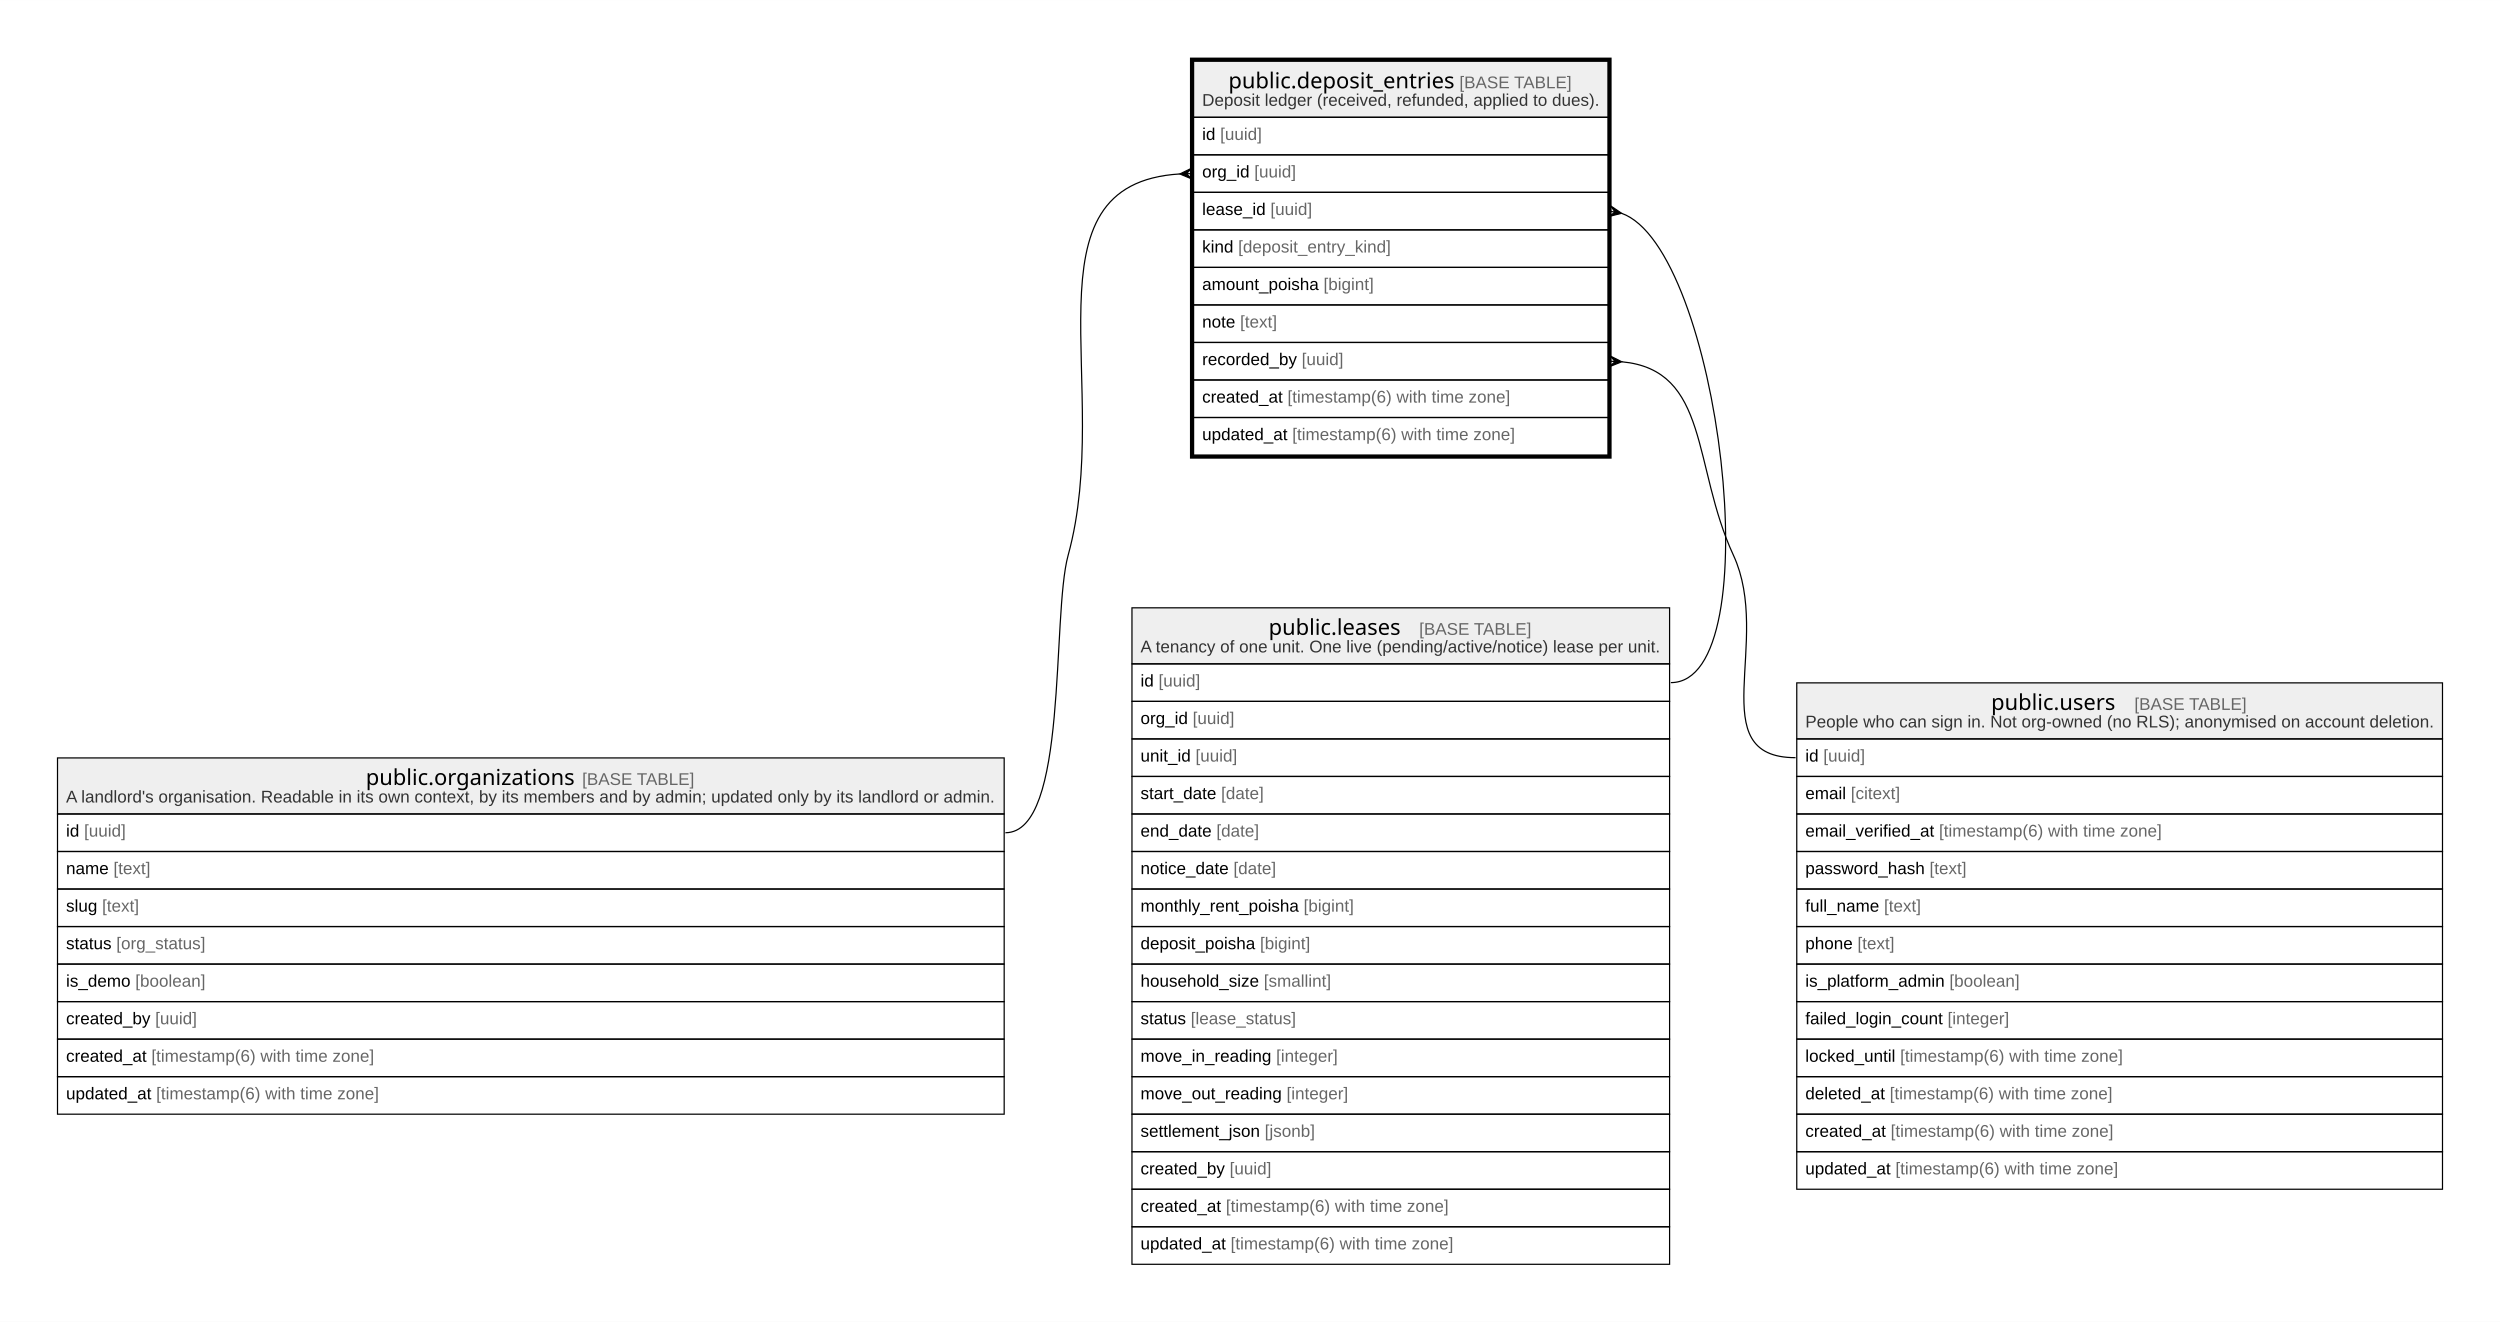
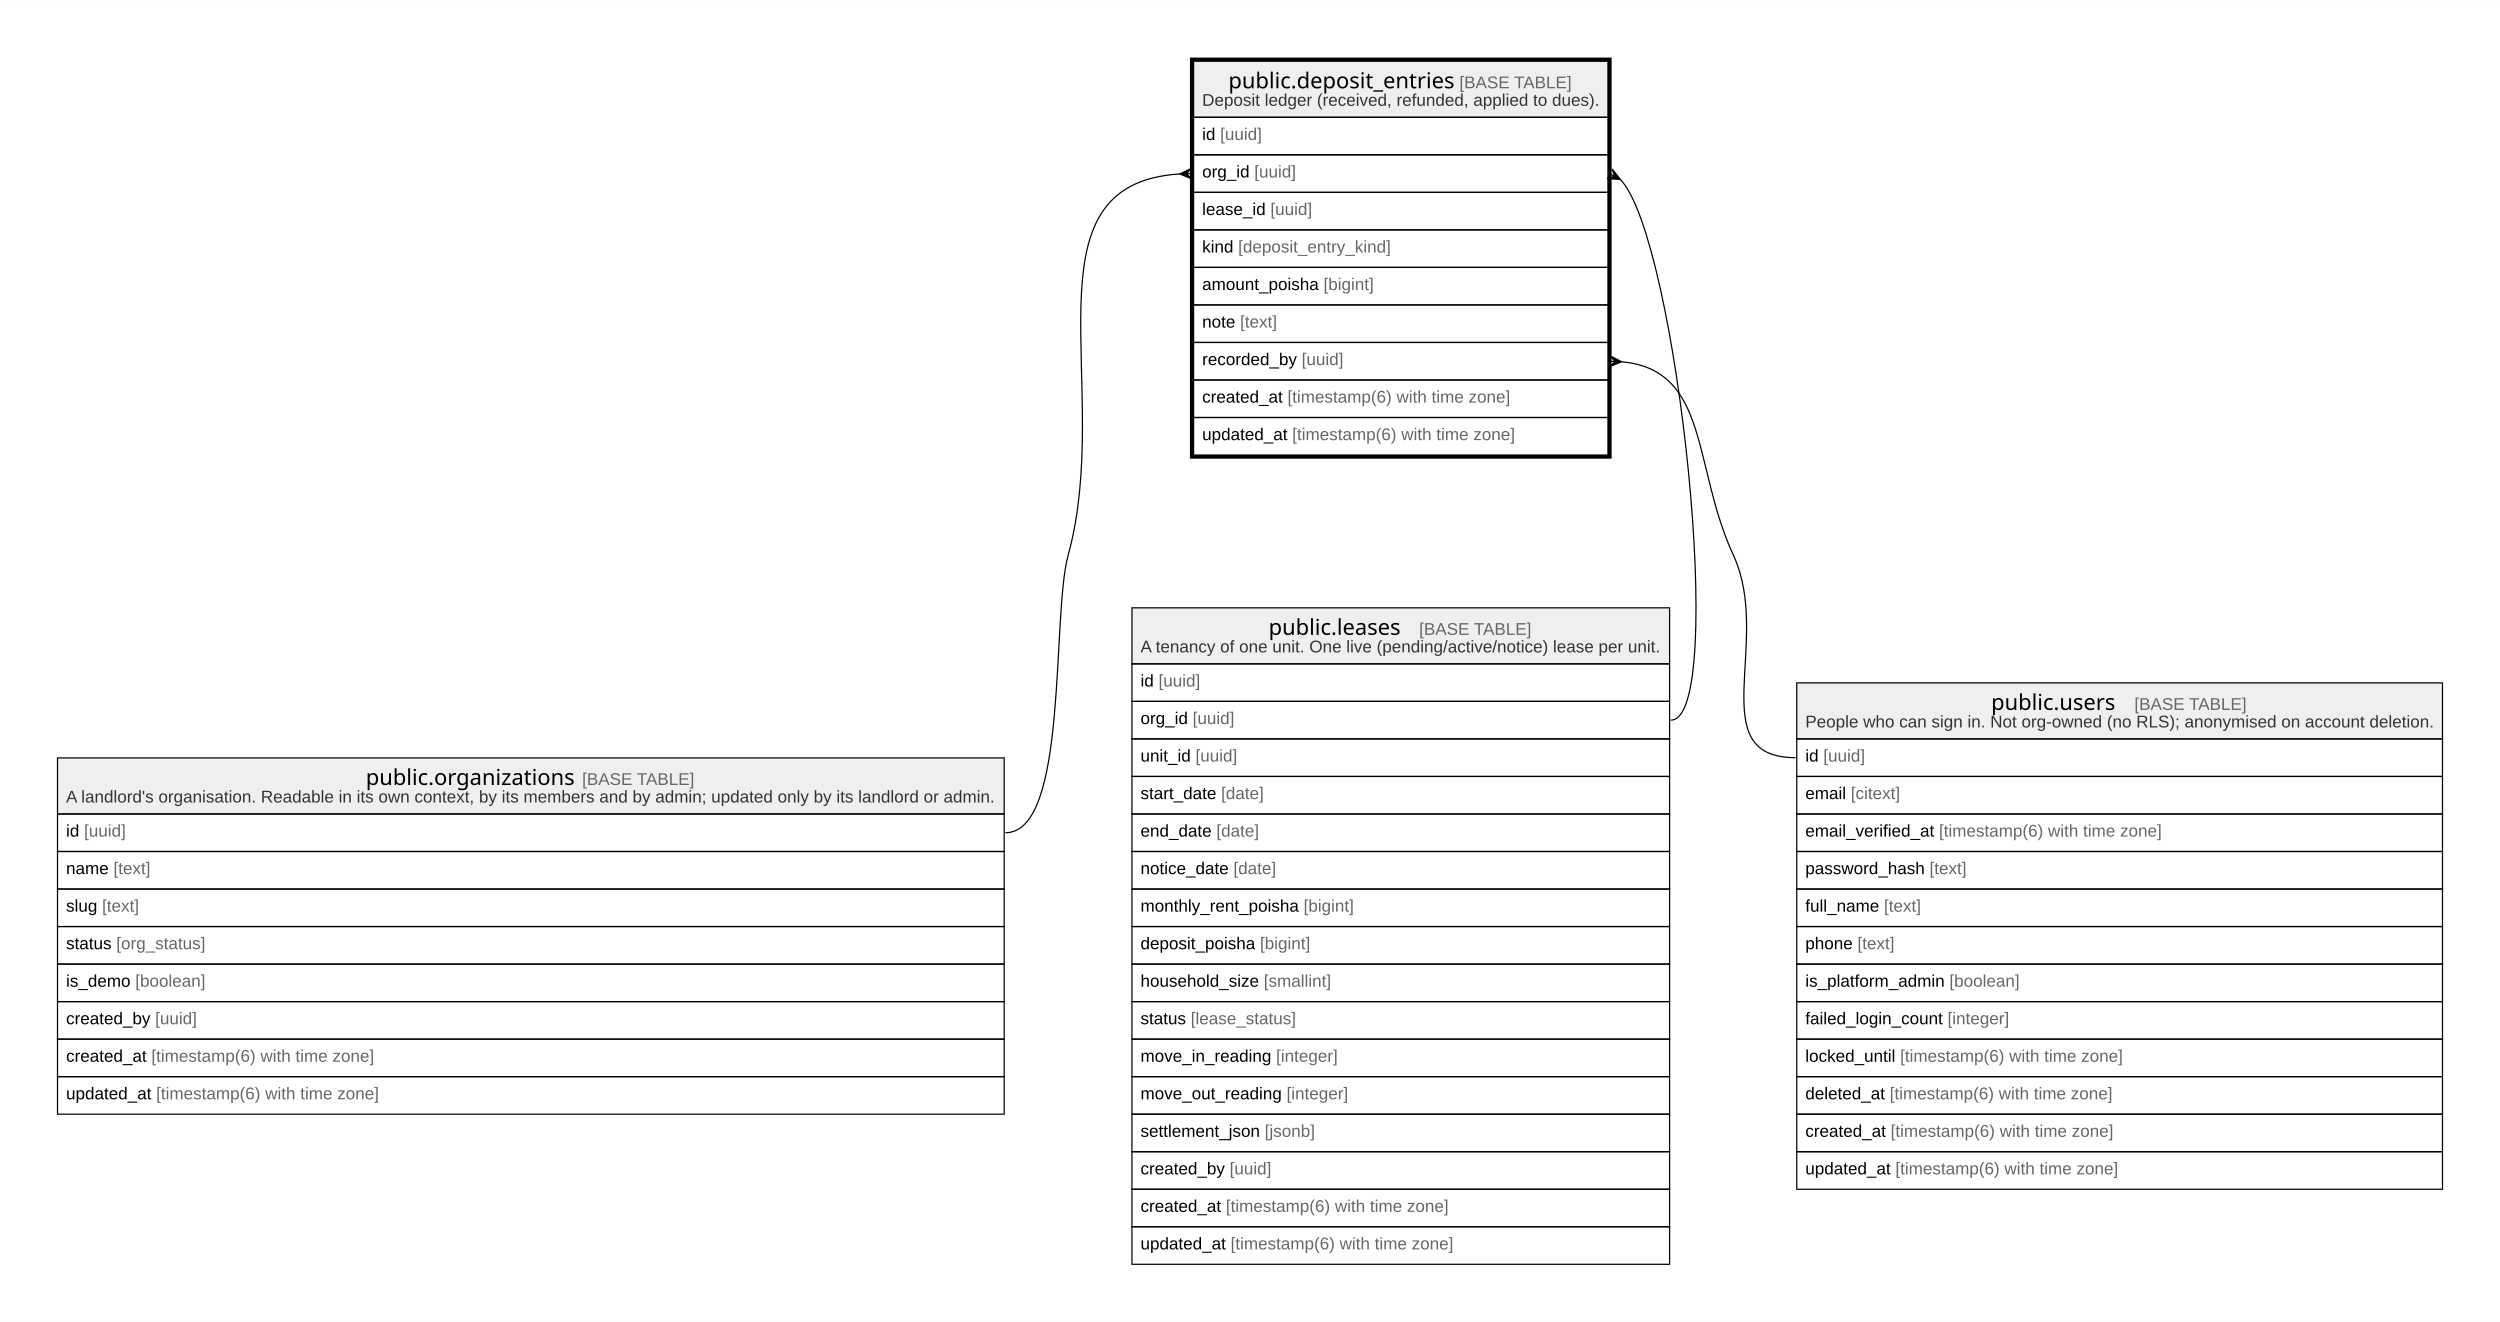
<svg xmlns="http://www.w3.org/2000/svg" width="2052pt" height="1085pt" viewBox="0.00 0.00 2051.88 1084.80">
  <g id="graph0" class="graph" transform="scale(1 1) rotate(0) translate(4 1080.8)">
    <polygon fill="white" stroke="none" points="-4,4 -4,-1080.8 2047.88,-1080.8 2047.88,4 -4,4" />
    <g id="node1" class="node">
      <polygon fill="#efefef" stroke="none" points="975.65,-984.6 975.65,-1030.6 1315.73,-1030.6 1315.73,-984.6 975.65,-984.6" />
      <polygon fill="none" stroke="black" points="975.65,-984.6 975.65,-1030.6 1315.73,-1030.6 1315.73,-984.6 975.65,-984.6" />
      <text text-anchor="start" x="1004.21" y="-1008.4" font-family="Arial Bold" font-size="18.00">public.deposit_entries</text>
      <text text-anchor="start" x="1162.68" y="-1008.4" font-family="Arial" font-size="14.00">    </text>
      <text text-anchor="start" x="1193.8" y="-1008.4" font-family="Arial" font-size="14.00" fill="#666666">[BASE TABLE]</text>
      <text text-anchor="start" x="982.65" y="-994" font-family="Arial" font-size="14.00" fill="#333333">Deposit ledger (received, refunded, applied to dues).</text>
      <polygon fill="none" stroke="black" points="975.65,-953.8 975.65,-984.6 1315.73,-984.6 1315.73,-953.8 975.65,-953.8" />
      <text text-anchor="start" x="982.65" y="-966" font-family="Arial" font-size="14.00">id </text>
      <text text-anchor="start" x="997.43" y="-966" font-family="Arial" font-size="14.00" fill="#666666">[uuid]</text>
      <polygon fill="none" stroke="black" points="975.65,-923 975.65,-953.8 1315.73,-953.8 1315.73,-923 975.65,-923" />
      <text text-anchor="start" x="982.65" y="-935.2" font-family="Arial" font-size="14.00">org_id </text>
      <text text-anchor="start" x="1025.45" y="-935.2" font-family="Arial" font-size="14.00" fill="#666666">[uuid]</text>
      <polygon fill="none" stroke="black" points="975.65,-892.2 975.65,-923 1315.73,-923 1315.73,-892.2 975.65,-892.2" />
      <text text-anchor="start" x="982.65" y="-904.4" font-family="Arial" font-size="14.00">lease_id </text>
      <text text-anchor="start" x="1038.69" y="-904.4" font-family="Arial" font-size="14.00" fill="#666666">[uuid]</text>
      <polygon fill="none" stroke="black" points="975.65,-861.4 975.65,-892.2 1315.73,-892.2 1315.73,-861.4 975.65,-861.4" />
      <text text-anchor="start" x="982.65" y="-873.6" font-family="Arial" font-size="14.00">kind </text>
      <text text-anchor="start" x="1012.22" y="-873.6" font-family="Arial" font-size="14.00" fill="#666666">[deposit_entry_kind]</text>
      <polygon fill="none" stroke="black" points="975.65,-830.6 975.65,-861.4 1315.73,-861.4 1315.73,-830.6 975.65,-830.6" />
      <text text-anchor="start" x="982.65" y="-842.8" font-family="Arial" font-size="14.00">amount_poisha </text>
      <text text-anchor="start" x="1082.27" y="-842.8" font-family="Arial" font-size="14.00" fill="#666666">[bigint]</text>
      <polygon fill="none" stroke="black" points="975.65,-799.8 975.65,-830.6 1315.73,-830.6 1315.73,-799.8 975.65,-799.8" />
      <text text-anchor="start" x="982.65" y="-812" font-family="Arial" font-size="14.00">note </text>
      <text text-anchor="start" x="1013.78" y="-812" font-family="Arial" font-size="14.00" fill="#666666">[text]</text>
      <polygon fill="none" stroke="black" points="975.65,-769 975.65,-799.8 1315.73,-799.8 1315.73,-769 975.65,-769" />
      <text text-anchor="start" x="982.65" y="-781.2" font-family="Arial" font-size="14.00">recorded_by </text>
      <text text-anchor="start" x="1064.36" y="-781.2" font-family="Arial" font-size="14.00" fill="#666666">[uuid]</text>
      <polygon fill="none" stroke="black" points="975.65,-738.2 975.65,-769 1315.73,-769 1315.73,-738.2 975.65,-738.2" />
      <text text-anchor="start" x="982.65" y="-750.4" font-family="Arial" font-size="14.00">created_at </text>
      <text text-anchor="start" x="1052.69" y="-750.4" font-family="Arial" font-size="14.00" fill="#666666">[timestamp(6) with time zone]</text>
      <polygon fill="none" stroke="black" points="975.65,-707.4 975.65,-738.2 1315.73,-738.2 1315.73,-707.4 975.65,-707.4" />
      <text text-anchor="start" x="982.65" y="-719.6" font-family="Arial" font-size="14.00">updated_at </text>
      <text text-anchor="start" x="1056.6" y="-719.6" font-family="Arial" font-size="14.00" fill="#666666">[timestamp(6) with time zone]</text>
      <polygon fill="none" stroke="black" stroke-width="3" points="974.15,-705.9 974.15,-1032.1 1317.23,-1032.1 1317.23,-705.9 974.15,-705.9" />
    </g>
    <g id="node2" class="node">
      <polygon fill="#efefef" stroke="none" points="43.2,-412.8 43.2,-458.8 820.18,-458.8 820.18,-412.8 43.2,-412.8" />
      <polygon fill="none" stroke="black" points="43.2,-412.8 43.2,-458.8 820.18,-458.8 820.18,-412.8 43.2,-412.8" />
      <text text-anchor="start" x="296.21" y="-436.6" font-family="Arial Bold" font-size="18.00">public.organizations</text>
      <text text-anchor="start" x="442.68" y="-436.6" font-family="Arial" font-size="14.00">    </text>
      <text text-anchor="start" x="473.79" y="-436.6" font-family="Arial" font-size="14.00" fill="#666666">[BASE TABLE]</text>
      <text text-anchor="start" x="50.2" y="-422.2" font-family="Arial" font-size="14.00" fill="#333333">A landlord's organisation. Readable in its own context, by its members and by admin; updated only by its landlord or admin.</text>
      <polygon fill="none" stroke="black" points="43.2,-382 43.2,-412.8 820.18,-412.8 820.18,-382 43.2,-382" />
      <text text-anchor="start" x="50.2" y="-394.2" font-family="Arial" font-size="14.00">id </text>
      <text text-anchor="start" x="64.99" y="-394.2" font-family="Arial" font-size="14.00" fill="#666666">[uuid]</text>
      <polygon fill="none" stroke="black" points="43.2,-351.2 43.2,-382 820.18,-382 820.18,-351.2 43.2,-351.2" />
      <text text-anchor="start" x="50.2" y="-363.4" font-family="Arial" font-size="14.00">name </text>
      <text text-anchor="start" x="89.11" y="-363.4" font-family="Arial" font-size="14.00" fill="#666666">[text]</text>
      <polygon fill="none" stroke="black" points="43.2,-320.4 43.2,-351.2 820.18,-351.2 820.18,-320.4 43.2,-320.4" />
      <text text-anchor="start" x="50.2" y="-332.6" font-family="Arial" font-size="14.00">slug </text>
      <text text-anchor="start" x="79.77" y="-332.6" font-family="Arial" font-size="14.00" fill="#666666">[text]</text>
      <polygon fill="none" stroke="black" points="43.2,-289.6 43.2,-320.4 820.18,-320.4 820.18,-289.6 43.2,-289.6" />
      <text text-anchor="start" x="50.2" y="-301.8" font-family="Arial" font-size="14.00">status </text>
      <text text-anchor="start" x="91.44" y="-301.8" font-family="Arial" font-size="14.00" fill="#666666">[org_status]</text>
      <polygon fill="none" stroke="black" points="43.2,-258.8 43.2,-289.6 820.18,-289.6 820.18,-258.8 43.2,-258.8" />
      <text text-anchor="start" x="50.2" y="-271" font-family="Arial" font-size="14.00">is_demo </text>
      <text text-anchor="start" x="107.01" y="-271" font-family="Arial" font-size="14.00" fill="#666666">[boolean]</text>
      <polygon fill="none" stroke="black" points="43.2,-228 43.2,-258.8 820.18,-258.8 820.18,-228 43.2,-228" />
      <text text-anchor="start" x="50.2" y="-240.2" font-family="Arial" font-size="14.00">created_by </text>
      <text text-anchor="start" x="123.36" y="-240.2" font-family="Arial" font-size="14.00" fill="#666666">[uuid]</text>
      <polygon fill="none" stroke="black" points="43.2,-197.2 43.2,-228 820.18,-228 820.18,-197.2 43.2,-197.2" />
      <text text-anchor="start" x="50.2" y="-209.4" font-family="Arial" font-size="14.00">created_at </text>
      <text text-anchor="start" x="120.25" y="-209.4" font-family="Arial" font-size="14.00" fill="#666666">[timestamp(6) with time zone]</text>
      <polygon fill="none" stroke="black" points="43.2,-166.4 43.2,-197.2 820.18,-197.2 820.18,-166.4 43.2,-166.4" />
      <text text-anchor="start" x="50.2" y="-178.6" font-family="Arial" font-size="14.00">updated_at </text>
      <text text-anchor="start" x="124.16" y="-178.6" font-family="Arial" font-size="14.00" fill="#666666">[timestamp(6) with time zone]</text>
    </g>
    <g id="edge1" class="edge">
      <path fill="none" stroke="black" d="M964.33,-938.1C832.25,-930.02 910.58,-762.9 872.69,-625.2 858.92,-575.16 873.08,-397.4 821.18,-397.4" />
      <polygon fill="black" stroke="black" points="964.32,-938.09 974.18,-942.89 969.65,-938.25 973.98,-938.38 973.98,-938.38 973.98,-938.38 969.65,-938.25 974.44,-933.89 964.32,-938.09" />
    </g>
    <g id="node3" class="node">
      <polygon fill="#efefef" stroke="none" points="925.06,-536 925.06,-582 1366.32,-582 1366.32,-536 925.06,-536" />
      <polygon fill="none" stroke="black" points="925.06,-536 925.06,-582 1366.32,-582 1366.32,-536 925.06,-536" />
      <text text-anchor="start" x="1037.21" y="-559.8" font-family="Arial Bold" font-size="18.00">public.leases</text>
      <text text-anchor="start" x="1129.68" y="-559.8" font-family="Arial" font-size="14.00">    </text>
      <text text-anchor="start" x="1160.8" y="-559.8" font-family="Arial" font-size="14.00" fill="#666666">[BASE TABLE]</text>
      <text text-anchor="start" x="932.06" y="-545.4" font-family="Arial" font-size="14.00" fill="#333333">A tenancy of one unit. One live (pending/active/notice) lease per unit.</text>
      <polygon fill="none" stroke="black" points="925.06,-505.2 925.06,-536 1366.32,-536 1366.32,-505.2 925.06,-505.2" />
      <text text-anchor="start" x="932.06" y="-517.4" font-family="Arial" font-size="14.00">id </text>
      <text text-anchor="start" x="946.85" y="-517.4" font-family="Arial" font-size="14.00" fill="#666666">[uuid]</text>
      <polygon fill="none" stroke="black" points="925.06,-474.4 925.06,-505.2 1366.32,-505.2 1366.32,-474.4 925.06,-474.4" />
      <text text-anchor="start" x="932.06" y="-486.6" font-family="Arial" font-size="14.00">org_id </text>
      <text text-anchor="start" x="974.87" y="-486.6" font-family="Arial" font-size="14.00" fill="#666666">[uuid]</text>
      <polygon fill="none" stroke="black" points="925.06,-443.6 925.06,-474.4 1366.32,-474.4 1366.32,-443.6 925.06,-443.6" />
      <text text-anchor="start" x="932.06" y="-455.8" font-family="Arial" font-size="14.00">unit_id </text>
      <text text-anchor="start" x="977.2" y="-455.8" font-family="Arial" font-size="14.00" fill="#666666">[uuid]</text>
      <polygon fill="none" stroke="black" points="925.06,-412.8 925.06,-443.6 1366.32,-443.6 1366.32,-412.8 925.06,-412.8" />
      <text text-anchor="start" x="932.06" y="-425" font-family="Arial" font-size="14.00">start_date </text>
      <text text-anchor="start" x="998.21" y="-425" font-family="Arial" font-size="14.00" fill="#666666">[date]</text>
      <polygon fill="none" stroke="black" points="925.06,-382 925.06,-412.8 1366.32,-412.8 1366.32,-382 925.06,-382" />
      <text text-anchor="start" x="932.06" y="-394.2" font-family="Arial" font-size="14.00">end_date </text>
      <text text-anchor="start" x="994.34" y="-394.2" font-family="Arial" font-size="14.00" fill="#666666">[date]</text>
      <polygon fill="none" stroke="black" points="925.06,-351.2 925.06,-382 1366.32,-382 1366.32,-351.2 925.06,-351.2" />
      <text text-anchor="start" x="932.06" y="-363.4" font-family="Arial" font-size="14.00">notice_date </text>
      <text text-anchor="start" x="1008.34" y="-363.4" font-family="Arial" font-size="14.00" fill="#666666">[date]</text>
      <polygon fill="none" stroke="black" points="925.06,-320.4 925.06,-351.2 1366.32,-351.2 1366.32,-320.4 925.06,-320.4" />
      <text text-anchor="start" x="932.06" y="-332.6" font-family="Arial" font-size="14.00">monthly_rent_poisha </text>
      <text text-anchor="start" x="1065.92" y="-332.6" font-family="Arial" font-size="14.00" fill="#666666">[bigint]</text>
      <polygon fill="none" stroke="black" points="925.06,-289.6 925.06,-320.4 1366.32,-320.4 1366.32,-289.6 925.06,-289.6" />
      <text text-anchor="start" x="932.06" y="-301.8" font-family="Arial" font-size="14.00">deposit_poisha </text>
      <text text-anchor="start" x="1030.14" y="-301.8" font-family="Arial" font-size="14.00" fill="#666666">[bigint]</text>
      <polygon fill="none" stroke="black" points="925.06,-258.8 925.06,-289.6 1366.32,-289.6 1366.32,-258.8 925.06,-258.8" />
      <text text-anchor="start" x="932.06" y="-271" font-family="Arial" font-size="14.00">household_size </text>
      <text text-anchor="start" x="1033.25" y="-271" font-family="Arial" font-size="14.00" fill="#666666">[smallint]</text>
      <polygon fill="none" stroke="black" points="925.06,-228 925.06,-258.8 1366.32,-258.8 1366.32,-228 925.06,-228" />
      <text text-anchor="start" x="932.06" y="-240.2" font-family="Arial" font-size="14.00">status </text>
      <text text-anchor="start" x="973.3" y="-240.2" font-family="Arial" font-size="14.00" fill="#666666">[lease_status]</text>
      <polygon fill="none" stroke="black" points="925.06,-197.2 925.06,-228 1366.32,-228 1366.32,-197.2 925.06,-197.2" />
      <text text-anchor="start" x="932.06" y="-209.4" font-family="Arial" font-size="14.00">move_in_reading </text>
      <text text-anchor="start" x="1043.36" y="-209.4" font-family="Arial" font-size="14.00" fill="#666666">[integer]</text>
      <polygon fill="none" stroke="black" points="925.06,-166.4 925.06,-197.2 1366.32,-197.2 1366.32,-166.4 925.06,-166.4" />
      <text text-anchor="start" x="932.06" y="-178.6" font-family="Arial" font-size="14.00">move_out_reading </text>
      <text text-anchor="start" x="1051.92" y="-178.6" font-family="Arial" font-size="14.00" fill="#666666">[integer]</text>
      <polygon fill="none" stroke="black" points="925.06,-135.6 925.06,-166.4 1366.32,-166.4 1366.32,-135.6 925.06,-135.6" />
      <text text-anchor="start" x="932.06" y="-147.8" font-family="Arial" font-size="14.00">settlement_json </text>
      <text text-anchor="start" x="1034" y="-147.8" font-family="Arial" font-size="14.00" fill="#666666">[jsonb]</text>
      <polygon fill="none" stroke="black" points="925.06,-104.8 925.06,-135.6 1366.32,-135.6 1366.32,-104.8 925.06,-104.8" />
      <text text-anchor="start" x="932.06" y="-117" font-family="Arial" font-size="14.00">created_by </text>
      <text text-anchor="start" x="1005.22" y="-117" font-family="Arial" font-size="14.00" fill="#666666">[uuid]</text>
      <polygon fill="none" stroke="black" points="925.06,-74 925.06,-104.8 1366.32,-104.8 1366.32,-74 925.06,-74" />
      <text text-anchor="start" x="932.06" y="-86.2" font-family="Arial" font-size="14.00">created_at </text>
      <text text-anchor="start" x="1002.11" y="-86.2" font-family="Arial" font-size="14.00" fill="#666666">[timestamp(6) with time zone]</text>
      <polygon fill="none" stroke="black" points="925.06,-43.2 925.06,-74 1366.32,-74 1366.32,-43.2 925.06,-43.2" />
      <text text-anchor="start" x="932.06" y="-55.4" font-family="Arial" font-size="14.00">updated_at </text>
      <text text-anchor="start" x="1006.02" y="-55.4" font-family="Arial" font-size="14.00" fill="#666666">[timestamp(6) with time zone]</text>
    </g>
    <g id="edge2" class="edge">
-       <path fill="none" stroke="black" d="M1326.73,-905.87C1407.21,-877.96 1450.66,-520.6 1367.32,-520.6" />
-       <polygon fill="black" stroke="black" points="1326.92,-905.84 1316.3,-903.11 1321.66,-906.75 1317.39,-907.49 1317.39,-907.49 1317.39,-907.49 1321.66,-906.75 1317.83,-911.98 1326.92,-905.84" />
+       <path fill="none" stroke="black" d="M1325.83,-933.67C1372.65,-885.72 1414.44,-489.8 1367.32,-489.8" />
+       <polygon fill="black" stroke="black" points="1325.9,-933.63 1314.95,-934.25 1321.17,-936.09 1317.33,-938.09 1317.33,-938.09 1317.33,-938.09 1321.17,-936.09 1319.11,-942.24 1325.9,-933.63" />
    </g>
    <g id="node4" class="node">
      <polygon fill="#efefef" stroke="none" points="1470.7,-474.4 1470.7,-520.4 2000.68,-520.4 2000.68,-474.4 1470.7,-474.4" />
      <polygon fill="none" stroke="black" points="1470.7,-474.4 1470.7,-520.4 2000.68,-520.4 2000.68,-474.4 1470.7,-474.4" />
      <text text-anchor="start" x="1630.2" y="-498.2" font-family="Arial Bold" font-size="18.00">public.users</text>
      <text text-anchor="start" x="1716.69" y="-498.2" font-family="Arial" font-size="14.00">    </text>
      <text text-anchor="start" x="1747.8" y="-498.2" font-family="Arial" font-size="14.00" fill="#666666">[BASE TABLE]</text>
      <text text-anchor="start" x="1477.7" y="-483.8" font-family="Arial" font-size="14.00" fill="#333333">People who can sign in. Not org-owned (no RLS); anonymised on account deletion.</text>
      <polygon fill="none" stroke="black" points="1470.7,-443.6 1470.7,-474.4 2000.68,-474.4 2000.68,-443.6 1470.7,-443.6" />
      <text text-anchor="start" x="1477.7" y="-455.8" font-family="Arial" font-size="14.00">id </text>
      <text text-anchor="start" x="1492.49" y="-455.8" font-family="Arial" font-size="14.00" fill="#666666">[uuid]</text>
      <polygon fill="none" stroke="black" points="1470.7,-412.8 1470.7,-443.6 2000.68,-443.6 2000.68,-412.8 1470.7,-412.8" />
      <text text-anchor="start" x="1477.7" y="-425" font-family="Arial" font-size="14.00">email </text>
      <text text-anchor="start" x="1515.05" y="-425" font-family="Arial" font-size="14.00" fill="#666666">[citext]</text>
      <polygon fill="none" stroke="black" points="1470.7,-382 1470.7,-412.8 2000.68,-412.8 2000.68,-382 1470.7,-382" />
      <text text-anchor="start" x="1477.7" y="-394.2" font-family="Arial" font-size="14.00">email_verified_at </text>
      <text text-anchor="start" x="1587.43" y="-394.2" font-family="Arial" font-size="14.00" fill="#666666">[timestamp(6) with time zone]</text>
      <polygon fill="none" stroke="black" points="1470.7,-351.2 1470.7,-382 2000.68,-382 2000.68,-351.2 1470.7,-351.2" />
      <text text-anchor="start" x="1477.7" y="-363.4" font-family="Arial" font-size="14.00">password_hash </text>
      <text text-anchor="start" x="1579.65" y="-363.4" font-family="Arial" font-size="14.00" fill="#666666">[text]</text>
      <polygon fill="none" stroke="black" points="1470.7,-320.4 1470.7,-351.2 2000.68,-351.2 2000.68,-320.4 1470.7,-320.4" />
      <text text-anchor="start" x="1477.7" y="-332.6" font-family="Arial" font-size="14.00">full_name </text>
      <text text-anchor="start" x="1542.29" y="-332.6" font-family="Arial" font-size="14.00" fill="#666666">[text]</text>
      <polygon fill="none" stroke="black" points="1470.7,-289.6 1470.7,-320.4 2000.68,-320.4 2000.68,-289.6 1470.7,-289.6" />
      <text text-anchor="start" x="1477.7" y="-301.8" font-family="Arial" font-size="14.00">phone </text>
      <text text-anchor="start" x="1520.52" y="-301.8" font-family="Arial" font-size="14.00" fill="#666666">[text]</text>
      <polygon fill="none" stroke="black" points="1470.7,-258.8 1470.7,-289.6 2000.68,-289.6 2000.68,-258.8 1470.7,-258.8" />
      <text text-anchor="start" x="1477.7" y="-271" font-family="Arial" font-size="14.00">is_platform_admin </text>
      <text text-anchor="start" x="1595.98" y="-271" font-family="Arial" font-size="14.00" fill="#666666">[boolean]</text>
      <polygon fill="none" stroke="black" points="1470.7,-228 1470.7,-258.8 2000.68,-258.8 2000.68,-228 1470.7,-228" />
      <text text-anchor="start" x="1477.7" y="-240.2" font-family="Arial" font-size="14.00">failed_login_count </text>
      <text text-anchor="start" x="1594.46" y="-240.2" font-family="Arial" font-size="14.00" fill="#666666">[integer]</text>
      <polygon fill="none" stroke="black" points="1470.7,-197.2 1470.7,-228 2000.68,-228 2000.68,-197.2 1470.7,-197.2" />
      <text text-anchor="start" x="1477.7" y="-209.4" font-family="Arial" font-size="14.00">locked_until </text>
      <text text-anchor="start" x="1555.53" y="-209.4" font-family="Arial" font-size="14.00" fill="#666666">[timestamp(6) with time zone]</text>
      <polygon fill="none" stroke="black" points="1470.7,-166.4 1470.7,-197.2 2000.68,-197.2 2000.68,-166.4 1470.7,-166.4" />
      <text text-anchor="start" x="1477.7" y="-178.6" font-family="Arial" font-size="14.00">deleted_at </text>
      <text text-anchor="start" x="1546.98" y="-178.6" font-family="Arial" font-size="14.00" fill="#666666">[timestamp(6) with time zone]</text>
      <polygon fill="none" stroke="black" points="1470.7,-135.6 1470.7,-166.4 2000.68,-166.4 2000.68,-135.6 1470.7,-135.6" />
      <text text-anchor="start" x="1477.7" y="-147.8" font-family="Arial" font-size="14.00">created_at </text>
      <text text-anchor="start" x="1547.75" y="-147.8" font-family="Arial" font-size="14.00" fill="#666666">[timestamp(6) with time zone]</text>
      <polygon fill="none" stroke="black" points="1470.7,-104.8 1470.7,-135.6 2000.68,-135.6 2000.68,-104.8 1470.7,-104.8" />
      <text text-anchor="start" x="1477.7" y="-117" font-family="Arial" font-size="14.00">updated_at </text>
      <text text-anchor="start" x="1551.66" y="-117" font-family="Arial" font-size="14.00" fill="#666666">[timestamp(6) with time zone]</text>
    </g>
    <g id="edge3" class="edge">
      <path fill="none" stroke="black" d="M1327.02,-783.95C1399.36,-777.28 1384.9,-698.17 1418.69,-625.2 1451.16,-555.09 1392.43,-459 1469.7,-459" />
      <polygon fill="black" stroke="black" points="1327.06,-783.95 1316.87,-779.89 1321.73,-784.18 1317.4,-784.37 1317.4,-784.37 1317.4,-784.37 1321.73,-784.18 1317.27,-788.88 1327.06,-783.95" />
    </g>
  </g>
</svg>
